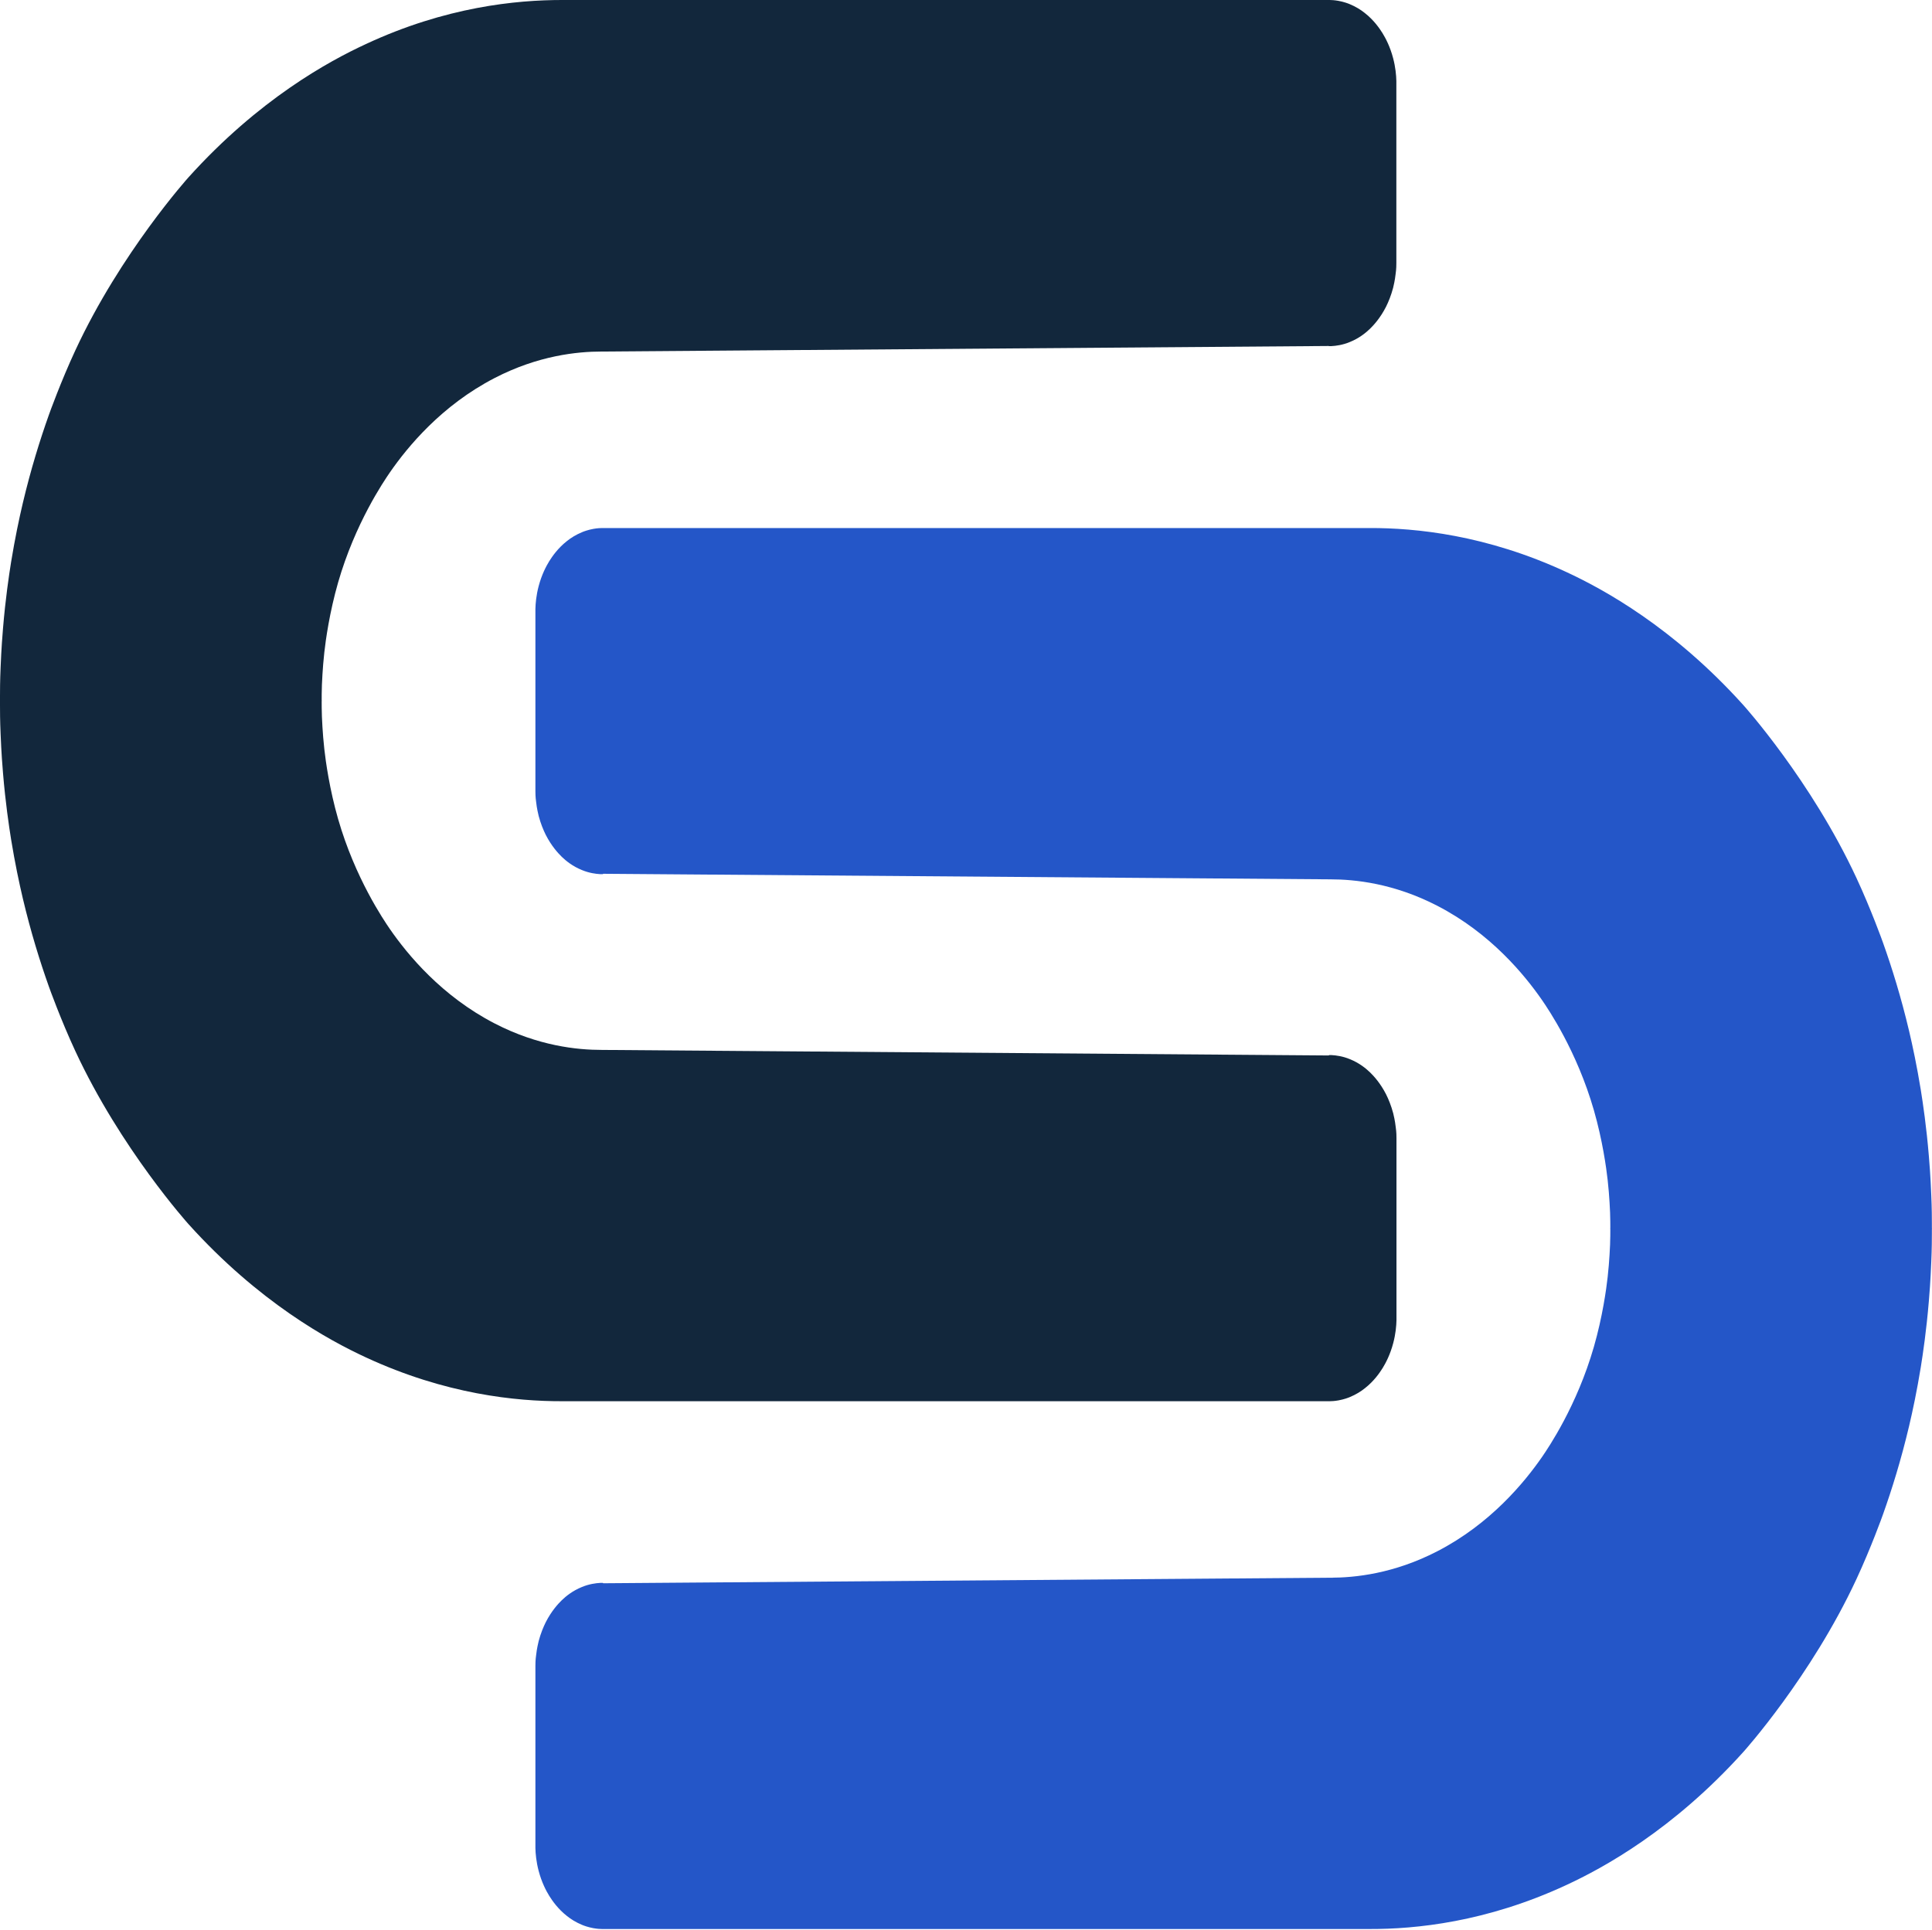
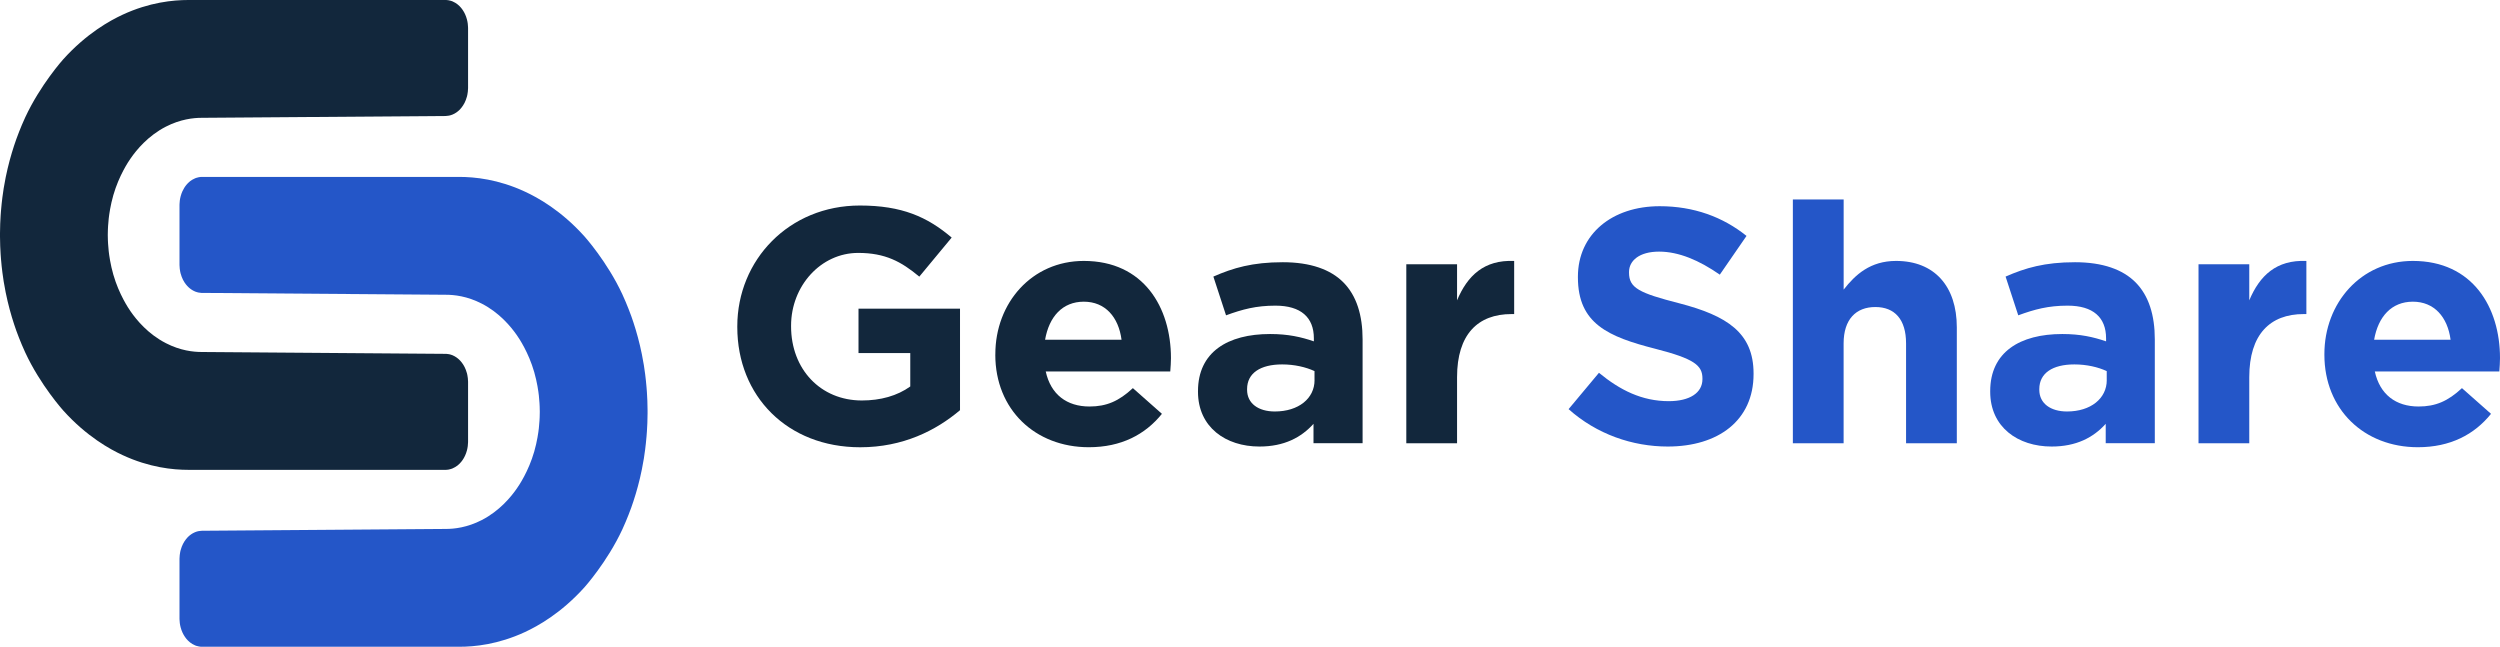
- <svg xmlns="http://www.w3.org/2000/svg" id="Layer_1" data-name="Layer 1" viewBox="0 0 160 159.81">
+ <svg xmlns="http://www.w3.org/2000/svg" id="Layer_1" data-name="Layer 1" viewBox="0 0 617.7 159.8">
  <g>
-     <path d="M49.95,131.15l60.22-.46c2.04,0,5.26-.33,8.86-2.19,4.4-2.27,7.22-5.71,8.68-7.82.52-.76,2.88-4.22,4.29-9.12.71-2.47,1.03-4.78,1.14-5.78.15-1.33.2-2.69.2-2.69.02-.54.02-.99.02-1.34h26.63c0,.1,0,.24,0,.42,0,.35,0,1.25-.05,2.35-.06,1.54-.16,2.81-.2,3.25-.2,2.42-.49,4.37-.67,5.49-.32,1.96-.67,3.61-.97,4.88-.66,2.79-1.42,5.23-2.15,7.28-.05.15-1.01,2.81-2.2,5.37-3.76,8.1-9.37,14.33-9.37,14.33-5.82,6.46-11.6,9.61-14.67,11.03-6.63,3.08-12.49,3.65-16.27,3.64h-63.51s-.04,0-.07,0c-.12,0-.39-.01-.72-.07-.44-.08-.79-.21-.93-.27-.51-.21-.94-.48-1.26-.74-.74-.58-1.21-1.26-1.46-1.66-.26-.42-.63-1.12-.88-2.07-.2-.75-.26-1.43-.27-1.9,0-.11,0-.21,0-.28v-14.71s0-.05,0-.09c0-.15,0-.49.06-.9.06-.55.17-.99.21-1.16.17-.64.39-1.17.59-1.57.47-.92,1.01-1.51,1.33-1.82.33-.32.89-.78,1.66-1.09.6-.25,1.15-.32,1.52-.34.09,0,.17,0,.22,0" style="fill: #2456c8;" />
-     <path d="M49.95,72.38l60.22.46c2.04,0,5.26.33,8.86,2.19,4.4,2.27,7.22,5.71,8.68,7.82.52.76,2.88,4.22,4.29,9.12.71,2.47,1.03,4.78,1.14,5.78.15,1.33.2,2.69.2,2.69.02.54.02.99.02,1.34h26.63c0-.1,0-.24,0-.42,0-.35,0-1.25-.05-2.35-.06-1.54-.16-2.81-.2-3.25-.2-2.42-.49-4.37-.67-5.49-.32-1.96-.67-3.61-.97-4.88-.66-2.79-1.42-5.23-2.15-7.28-.05-.15-1.01-2.81-2.2-5.37-3.76-8.1-9.37-14.33-9.37-14.33-5.82-6.46-11.6-9.61-14.67-11.03-6.63-3.08-12.49-3.65-16.27-3.64h-63.51s-.04,0-.07,0c-.12,0-.39.01-.72.07-.44.08-.79.21-.93.27-.51.21-.94.48-1.26.74-.74.58-1.21,1.26-1.46,1.66-.26.42-.63,1.12-.88,2.07-.2.75-.26,1.43-.27,1.9,0,.11,0,.21,0,.28v14.71s0,.05,0,.09c0,.15,0,.49.06.9.06.55.17.99.21,1.16.17.64.39,1.17.59,1.57.47.92,1.01,1.51,1.33,1.82.33.32.89.78,1.66,1.09.6.25,1.15.32,1.52.34.09,0,.17,0,.22,0" style="fill: #2456c8;" />
+     <path d="M182.17,80.81v-.17c0-16.42,12.79-29.86,30.28-29.86,10.39,0,16.66,2.8,22.69,7.92l-8,9.65c-4.45-3.71-8.41-5.86-15.1-5.86-9.24,0-16.58,8.17-16.58,17.98v.17c0,10.56,7.26,18.31,17.49,18.31,4.62,0,8.74-1.15,11.96-3.46v-8.25h-12.79v-10.97h25.08v25.08c-5.94,5.03-14.11,9.16-24.67,9.16-17.98,0-30.36-12.62-30.36-29.7Z" style="fill: #12273c;" />
+     <path d="M245.93,87.65v-.16c0-12.62,8.99-23.02,21.86-23.02,14.77,0,21.53,11.47,21.53,24.01,0,.99-.08,2.14-.17,3.3h-30.77c1.24,5.69,5.2,8.66,10.81,8.66,4.21,0,7.26-1.32,10.72-4.54l7.18,6.35c-4.13,5.12-10.06,8.25-18.07,8.25-13.28,0-23.1-9.32-23.1-22.85ZM277.11,83.94c-.74-5.61-4.04-9.4-9.32-9.4s-8.58,3.71-9.57,9.4h18.89Z" style="fill: #12273c;" />
+     <path d="M296,96.81v-.17c0-9.65,7.34-14.11,17.82-14.11,4.46,0,7.67.74,10.81,1.81v-.74c0-5.2-3.22-8.08-9.49-8.08-4.79,0-8.17.91-12.21,2.39l-3.13-9.57c4.87-2.14,9.65-3.55,17.16-3.55,6.85,0,11.8,1.81,14.93,4.95,3.3,3.3,4.78,8.17,4.78,14.11v25.66h-12.13v-4.79c-3.05,3.38-7.26,5.61-13.36,5.61-8.33,0-15.18-4.78-15.18-13.53ZM324.79,93.92v-2.23c-2.14-.99-4.95-1.65-8-1.65-5.36,0-8.66,2.14-8.66,6.1v.17c0,3.38,2.8,5.36,6.85,5.36,5.86,0,9.82-3.22,9.82-7.75Z" style="fill: #12273c;" />
+     <path d="M347.47,65.3h12.54v8.91c2.56-6.1,6.68-10.06,14.11-9.73v13.12h-.66c-8.33,0-13.45,5.03-13.45,15.59v16.33h-12.54v-44.22Z" style="fill: #12273c;" />
+     <path d="M387.56,101.1l7.51-8.99c5.2,4.29,10.64,7.01,17.24,7.01,5.2,0,8.33-2.06,8.33-5.44v-.16c0-3.22-1.98-4.87-11.63-7.34-11.63-2.97-19.14-6.19-19.14-17.65v-.17c0-10.48,8.41-17.41,20.21-17.41,8.41,0,15.59,2.64,21.45,7.34l-6.6,9.57c-5.11-3.55-10.15-5.69-15.01-5.69s-7.42,2.23-7.42,5.03v.16c0,3.8,2.47,5.03,12.46,7.59,11.72,3.05,18.31,7.26,18.31,17.32v.16c0,11.47-8.74,17.9-21.2,17.9-8.74,0-17.57-3.05-24.5-9.24Z" style="fill: #2456c8;" />
+     <path d="M442.99,49.29h12.54v22.27c2.89-3.71,6.6-7.09,12.95-7.09,9.49,0,15.01,6.27,15.01,16.42v28.63h-12.54v-24.67c0-5.94-2.8-8.99-7.59-8.99s-7.84,3.05-7.84,8.99v24.67h-12.54v-60.22Z" style="fill: #2456c8;" />
+     <path d="M491.74,96.81v-.17c0-9.65,7.34-14.11,17.82-14.11,4.46,0,7.67.74,10.81,1.81v-.74c0-5.2-3.22-8.08-9.49-8.08-4.79,0-8.17.91-12.21,2.39l-3.13-9.57c4.87-2.14,9.65-3.55,17.16-3.55,6.85,0,11.8,1.81,14.93,4.95,3.3,3.3,4.78,8.17,4.78,14.11v25.66h-12.13v-4.79c-3.05,3.38-7.26,5.61-13.36,5.61-8.33,0-15.18-4.78-15.18-13.53ZM520.53,93.92v-2.23c-2.14-.99-4.95-1.65-8-1.65-5.36,0-8.66,2.14-8.66,6.1v.17c0,3.38,2.8,5.36,6.85,5.36,5.86,0,9.82-3.22,9.82-7.75Z" style="fill: #2456c8;" />
+     <path d="M543.21,65.3h12.54v8.91c2.56-6.1,6.68-10.06,14.11-9.73v13.12h-.66c-8.33,0-13.45,5.03-13.45,15.59v16.33h-12.54v-44.22Z" style="fill: #2456c8;" />
+     <path d="M574.31,87.65v-.16c0-12.62,8.99-23.02,21.86-23.02,14.77,0,21.53,11.47,21.53,24.01,0,.99-.08,2.14-.16,3.3h-30.77c1.24,5.69,5.2,8.66,10.81,8.66,4.21,0,7.26-1.32,10.72-4.54l7.18,6.35c-4.12,5.12-10.06,8.25-18.07,8.25-13.28,0-23.1-9.32-23.1-22.85ZM605.49,83.94c-.74-5.61-4.04-9.4-9.32-9.4s-8.58,3.71-9.57,9.4h18.89Z" style="fill: #2456c8;" />
  </g>
  <g>
-     <path d="M110.05,28.66l-60.22.46c-2.04,0-5.26.33-8.86,2.19-4.4,2.27-7.22,5.71-8.68,7.82-.52.76-2.88,4.22-4.29,9.12-.71,2.47-1.03,4.78-1.14,5.78-.15,1.33-.2,2.69-.2,2.69-.02.54-.02.99-.02,1.34H0c0-.1,0-.24,0-.42,0-.35,0-1.25.05-2.35.06-1.54.16-2.81.2-3.25.2-2.42.49-4.37.67-5.49.32-1.96.67-3.61.97-4.88.66-2.79,1.42-5.23,2.15-7.28.05-.15,1.01-2.81,2.2-5.37,3.76-8.1,9.37-14.33,9.37-14.33,5.82-6.46,11.6-9.61,14.67-11.03C36.91.56,42.77,0,46.54,0h63.51s.04,0,.07,0c.12,0,.39.01.72.07.44.08.79.21.93.27.51.21.94.48,1.26.74.74.58,1.21,1.26,1.46,1.66.26.42.63,1.12.88,2.07.2.75.26,1.43.27,1.9,0,.11,0,.21,0,.28v14.71s0,.05,0,.09c0,.15,0,.49-.06.9-.06.55-.17.99-.21,1.16-.17.64-.39,1.17-.59,1.57-.47.92-1.01,1.51-1.33,1.82-.33.32-.89.78-1.66,1.09-.6.25-1.15.32-1.52.34-.09,0-.17,0-.22,0" style="fill: #12273c;" />
-     <path d="M110.05,87.43l-60.22-.46c-2.04,0-5.26-.33-8.86-2.19-4.4-2.27-7.22-5.71-8.68-7.82-.52-.76-2.88-4.22-4.29-9.12-.71-2.47-1.03-4.78-1.14-5.78-.15-1.33-.2-2.69-.2-2.69-.02-.54-.02-.99-.02-1.34H0c0,.1,0,.24,0,.42,0,.35,0,1.25.05,2.35.06,1.54.16,2.81.2,3.25.2,2.42.49,4.37.67,5.49.32,1.96.67,3.61.97,4.88.66,2.79,1.42,5.23,2.15,7.28.05.15,1.01,2.81,2.2,5.37,3.76,8.1,9.37,14.33,9.37,14.33,5.82,6.46,11.6,9.61,14.67,11.03,6.63,3.08,12.49,3.65,16.27,3.64h63.51s.04,0,.07,0c.12,0,.39-.01.72-.07.44-.08.79-.21.93-.27.51-.21.94-.48,1.26-.74.74-.58,1.21-1.26,1.46-1.66.26-.42.63-1.12.88-2.07.2-.75.26-1.43.27-1.9,0-.11,0-.21,0-.28v-14.71s0-.05,0-.09c0-.15,0-.49-.06-.9-.06-.55-.17-.99-.21-1.16-.17-.64-.39-1.17-.59-1.57-.47-.92-1.01-1.51-1.33-1.82-.33-.32-.89-.78-1.66-1.09-.6-.25-1.15-.32-1.52-.34-.09,0-.17,0-.22,0" style="fill: #12273c;" />
+     <path d="M160,101.34v.83c0,.35-.01,1.26-.05,2.35-.06,1.54-.16,2.81-.2,3.25-.2,2.42-.48,4.37-.66,5.5-.32,1.95-.67,3.61-.97,4.88-.66,2.78-1.42,5.22-2.15,7.27-.05.15-1.01,2.81-2.2,5.38-3.76,8.09-9.38,14.33-9.38,14.33-5.81,6.45-11.6,9.6-14.67,11.03-6.63,3.08-12.49,3.65-16.26,3.64h-63.59c-.11,0-.39,0-.72-.07-.44-.07-.79-.21-.93-.26-.51-.21-.93-.49-1.26-.74-.74-.58-1.21-1.26-1.45-1.66-.26-.41-.63-1.11-.88-2.07-.2-.75-.26-1.43-.27-1.9-.01-.11-.01-.21-.01-.27v-14.8c0-.15.01-.49.06-.9.06-.56.17-.99.21-1.16.17-.64.39-1.17.59-1.57.47-.92,1.01-1.51,1.33-1.82.33-.31.9-.78,1.66-1.09.61-.25,1.15-.32,1.53-.34.09-.01.16-.01.22-.01l60.22-.45c2.04,0,5.26-.34,8.86-2.19,4.4-2.27,7.22-5.71,8.68-7.82.53-.75,2.88-4.22,4.29-9.11.71-2.47,1.03-4.78,1.14-5.78.15-1.34.2-2.69.2-2.69.02-.54.03-.99.03-1.34s-.01-.81-.03-1.34c0,0-.05-1.36-.2-2.69-.11-1-.43-3.31-1.14-5.78-1.41-4.9-3.76-8.36-4.29-9.12-1.46-2.1-4.28-5.55-8.68-7.81-3.6-1.86-6.82-2.19-8.86-2.19l-60.22-.46h-.22c-.38-.02-.92-.1-1.53-.34-.76-.32-1.33-.78-1.66-1.1-.32-.3-.86-.89-1.33-1.81-.2-.41-.42-.93-.59-1.57-.04-.17-.15-.61-.21-1.16-.05-.41-.06-.75-.06-.9v-14.8c0-.07,0-.16.01-.28.01-.47.07-1.14.27-1.9.25-.95.62-1.65.88-2.07.24-.4.71-1.07,1.45-1.66.33-.25.75-.52,1.26-.73.14-.05.49-.19.93-.27.33-.06.61-.07.72-.07h63.59c3.77,0,9.63.56,16.26,3.65,3.07,1.42,8.86,4.57,14.67,11.03,0,0,5.62,6.23,9.38,14.33,1.19,2.57,2.15,5.23,2.2,5.37.73,2.05,1.49,4.49,2.15,7.28.3,1.27.65,2.92.97,4.88.18,1.12.46,3.07.66,5.49.04.45.14,1.71.2,3.26.04,1.09.05,1.99.05,2.34Z" style="fill: #2456c8;" />
+     <path d="M115.65,6.97v14.8c0,.15-.01.49-.06.9-.06.56-.17.99-.21,1.16-.17.64-.39,1.17-.59,1.57-.47.92-1.01,1.51-1.33,1.82-.33.31-.9.78-1.66,1.09-.61.25-1.15.32-1.53.34-.09.01-.16.01-.22.01l-60.22.45c-2.04,0-5.26.34-8.86,2.19-4.4,2.27-7.22,5.71-8.68,7.82-.53.75-2.88,4.22-4.29,9.11-.71,2.47-1.03,4.78-1.14,5.78-.15,1.34-.2,2.69-.2,2.69-.02.54-.03.99-.03,1.34s.01.81.03,1.34c0,0,.05,1.36.2,2.69.11,1,.43,3.31,1.14,5.78,1.41,4.9,3.76,8.36,4.29,9.12,1.46,2.1,4.28,5.55,8.68,7.81,3.6,1.86,6.82,2.19,8.86,2.19l60.22.46h.22c.38.02.92.1,1.53.34.76.32,1.33.78,1.66,1.1.32.3.86.89,1.33,1.81.2.41.42.93.59,1.57.04.17.15.61.21,1.16.05.41.06.75.06.9v14.8c0,.07,0,.16-.01.28-.01.47-.07,1.14-.27,1.9-.25.95-.62,1.65-.88,2.07-.24.4-.71,1.07-1.45,1.66-.33.25-.75.52-1.26.73-.14.05-.49.19-.93.27-.33.06-.61.07-.72.07h-63.59c-3.77,0-9.63-.56-16.26-3.65-3.07-1.42-8.86-4.57-14.67-11.03,0,0-5.62-6.23-9.38-14.33-1.19-2.57-2.15-5.23-2.2-5.37-.73-2.05-1.49-4.49-2.15-7.28-.3-1.27-.65-2.92-.97-4.88-.18-1.12-.46-3.07-.66-5.49-.04-.45-.14-1.71-.2-3.26-.04-1.09-.05-1.99-.05-2.34v-.83c0-.35.01-1.26.05-2.35.06-1.54.16-2.81.2-3.25.2-2.42.48-4.37.66-5.5.32-1.95.67-3.61.97-4.88.66-2.78,1.42-5.22,2.15-7.27.05-.15,1.01-2.81,2.2-5.38,3.76-8.09,9.38-14.33,9.38-14.33,5.81-6.45,11.6-9.6,14.67-11.03C36.91.56,42.77,0,46.54,0h63.59c.11,0,.39.01.72.07.44.07.79.21.93.26.51.21.93.49,1.26.74.74.58,1.21,1.26,1.45,1.66.26.41.63,1.11.88,2.07.2.75.26,1.43.27,1.9.01.11.01.21.01.27Z" style="fill: #12273c;" />
  </g>
</svg>
